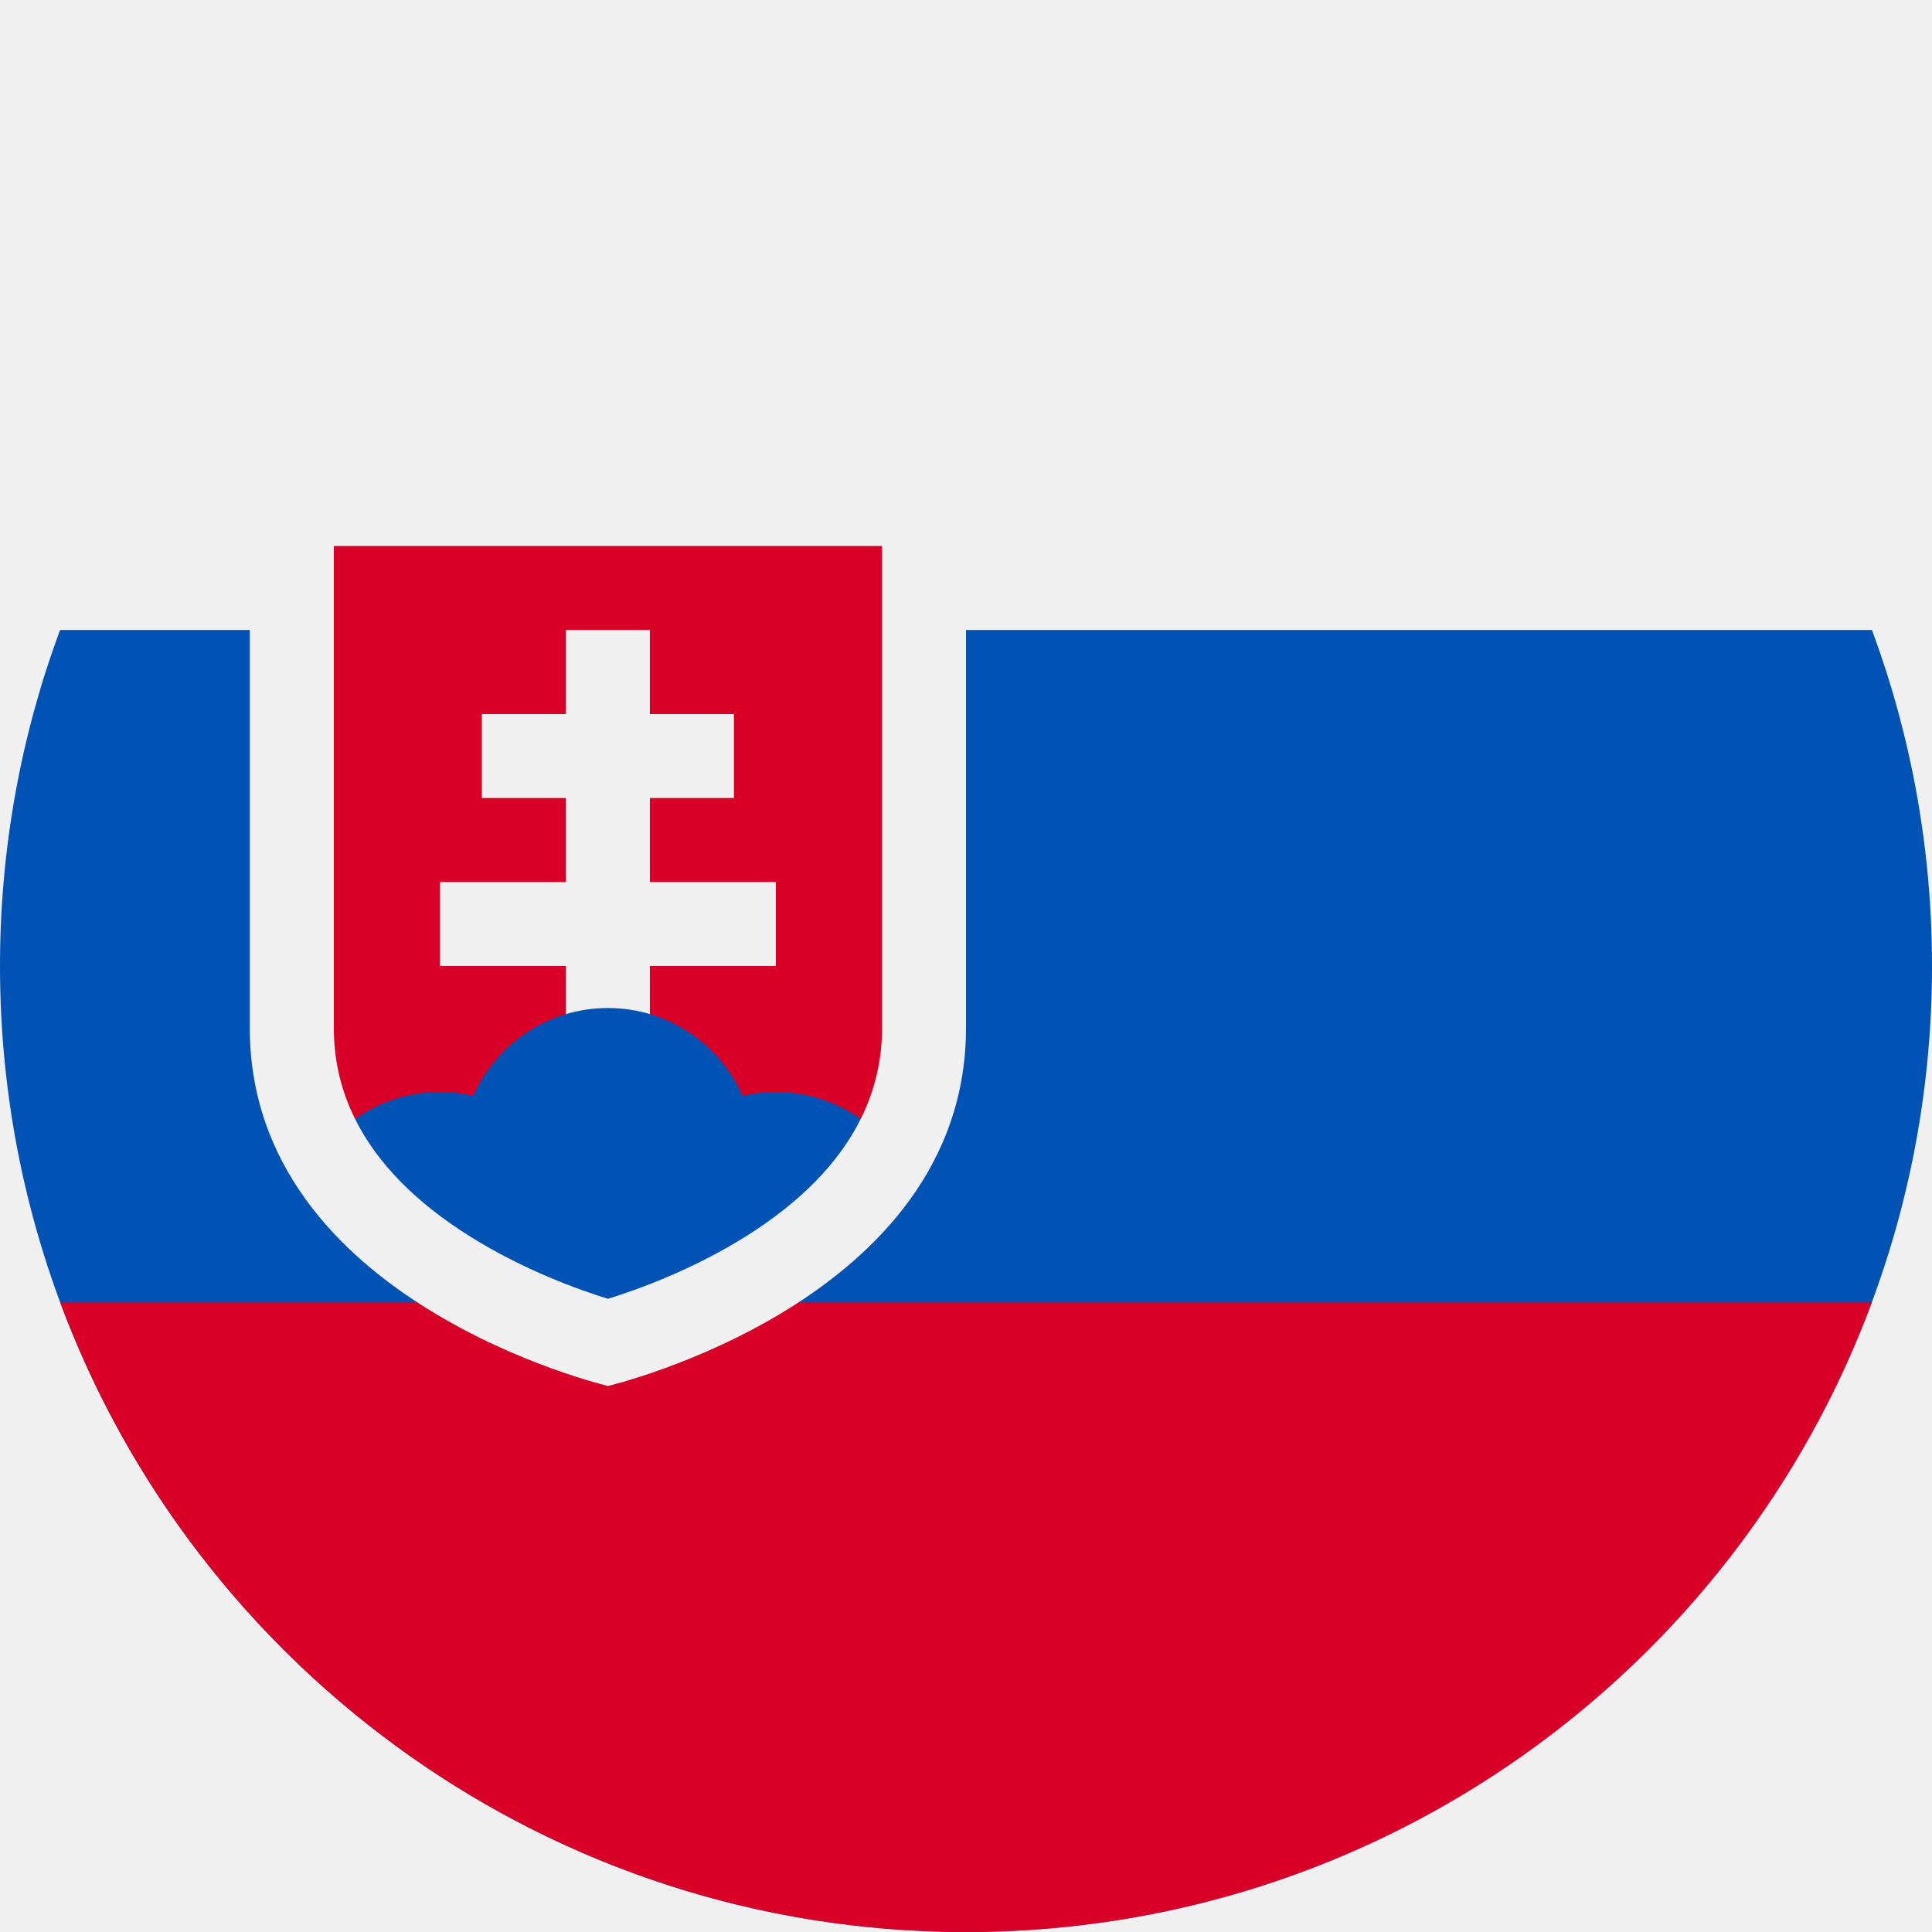
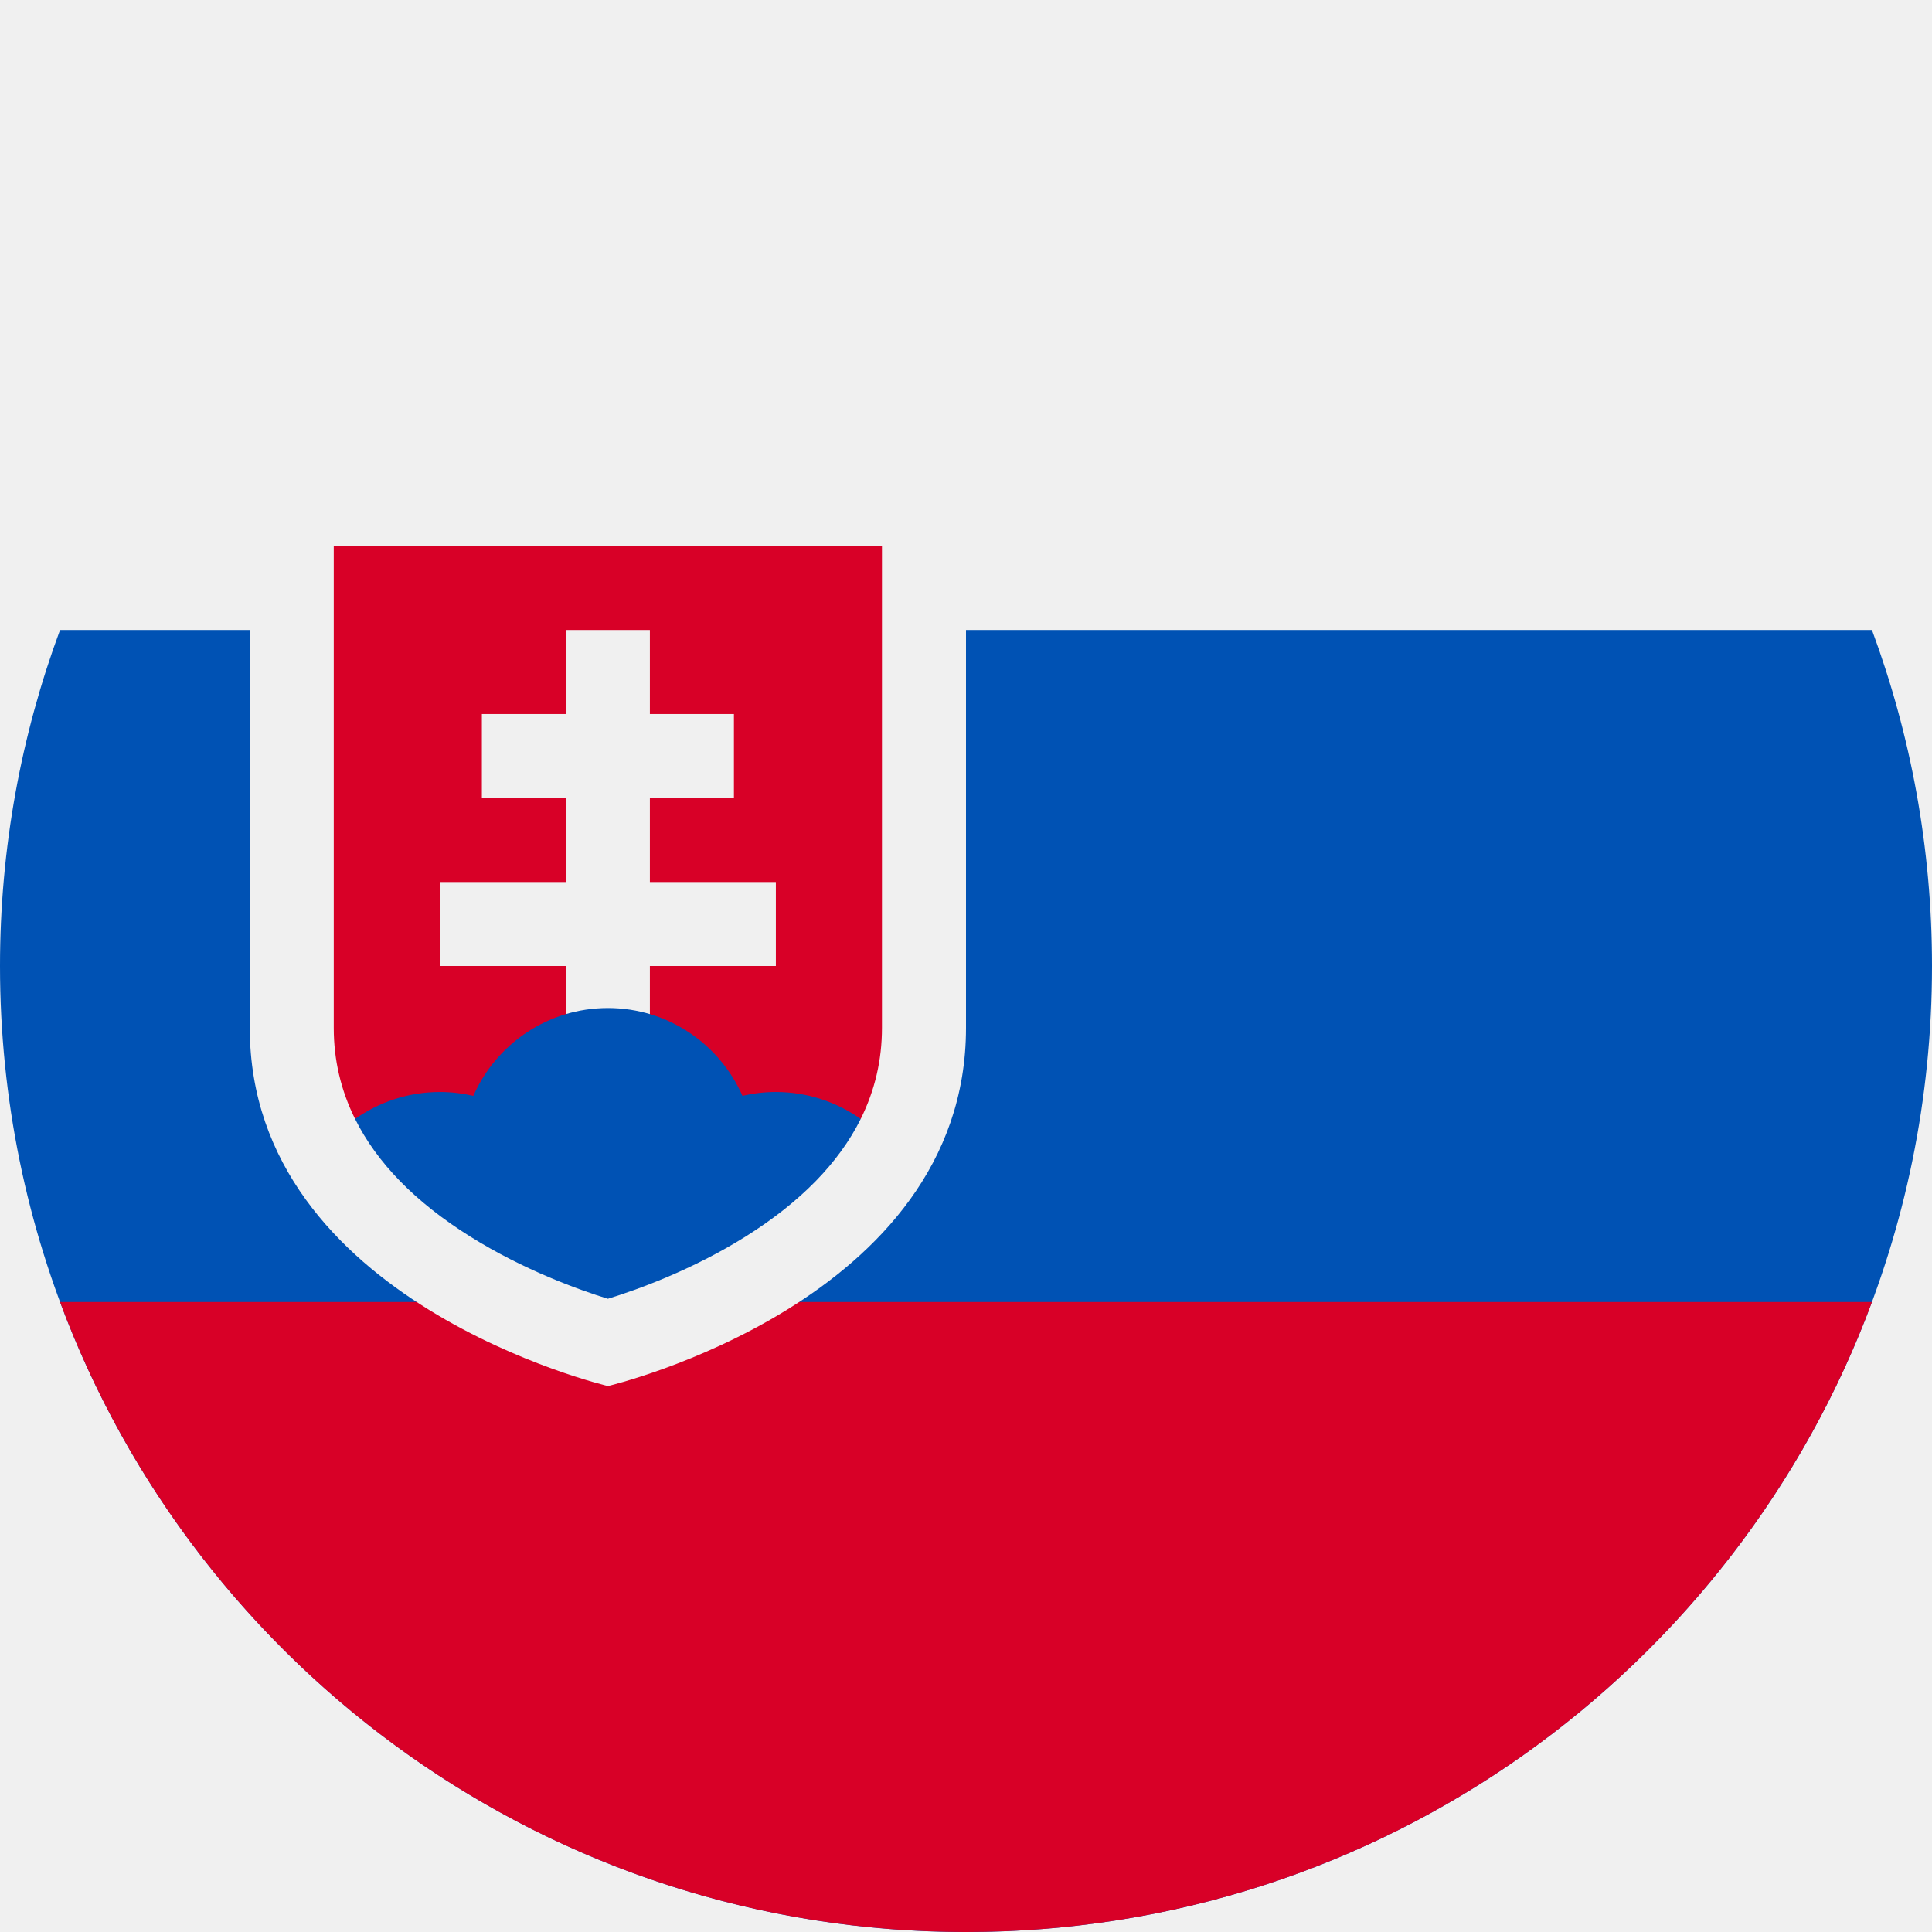
<svg xmlns="http://www.w3.org/2000/svg" width="24" height="24" viewBox="0 0 24 24" fill="none">
-   <g clip-path="url(#clip0_9977_2843)">
+   <g clip-path="url(#clip0_1407_16123)">
    <path d="M12 24C18.627 24 24 18.627 24 12C24 5.373 18.627 0 12 0C5.373 0 0 5.373 0 12C0 18.627 5.373 24 12 24Z" fill="#F0F0F0" />
    <path d="M12 24C18.627 24 24 18.627 24 12C24 10.532 23.736 9.126 23.254 7.826H0.746C0.264 9.126 0 10.532 0 12C0 18.627 5.373 24 12 24Z" fill="#0052B4" />
    <path d="M12 24C17.16 24 21.558 20.744 23.254 16.174H0.746C2.442 20.744 6.84 24 12 24Z" fill="#D80027" />
-     <path d="M3.103 6.783V12.769C3.103 16.174 7.552 17.217 7.552 17.217C7.552 17.217 12 16.174 12 12.769V6.783H3.103Z" fill="#F0F0F0" />
-     <path d="M4.147 6.783V12.769C4.147 13.169 4.235 13.546 4.411 13.9H10.692C10.868 13.546 10.957 13.169 10.957 12.769V6.783H4.147Z" fill="#D80027" />
+     <path d="M3.103 6.783V12.769C3.103 16.174 7.552 17.218 7.552 17.218C7.552 17.218 12 16.174 12 12.769V6.783H3.103Z" fill="#F0F0F0" />
+     <path d="M4.146 6.783V12.769C4.146 13.169 4.235 13.546 4.411 13.9H10.692C10.868 13.546 10.956 13.169 10.956 12.769V6.783H4.146Z" fill="#D80027" />
    <path d="M9.638 10.957H8.073V9.913H9.117V8.87H8.073V7.826H7.03V8.87H5.986V9.913H7.03V10.957H5.465V12H7.03V13.043H8.073V12H9.638V10.957Z" fill="#F0F0F0" />
-     <path d="M5.835 15.357C6.507 15.779 7.198 16.025 7.552 16.134C7.905 16.025 8.596 15.779 9.268 15.357C9.947 14.931 10.422 14.443 10.692 13.9C10.394 13.69 10.031 13.565 9.638 13.565C9.496 13.565 9.357 13.582 9.223 13.613C8.941 12.971 8.299 12.522 7.552 12.522C6.805 12.522 6.163 12.971 5.88 13.613C5.746 13.582 5.607 13.565 5.465 13.565C5.072 13.565 4.709 13.69 4.411 13.9C4.681 14.443 5.156 14.931 5.835 15.357Z" fill="#0052B4" />
+     <path d="M5.835 15.357C6.507 15.779 7.198 16.025 7.551 16.134C7.905 16.025 8.596 15.779 9.268 15.357C9.946 14.931 10.422 14.443 10.692 13.9C10.394 13.69 10.031 13.565 9.638 13.565C9.496 13.565 9.357 13.582 9.223 13.613C8.941 12.971 8.299 12.522 7.552 12.522C6.804 12.522 6.162 12.971 5.88 13.613C5.746 13.582 5.607 13.565 5.465 13.565C5.072 13.565 4.709 13.69 4.411 13.9C4.681 14.443 5.156 14.931 5.835 15.357Z" fill="#0052B4" />
  </g>
  <defs>
-     <clipPath id="clip0_9977_2843">
+     <clipPath id="clip0_1407_16123">
      <rect width="24" height="24" fill="white" />
    </clipPath>
  </defs>
</svg>
